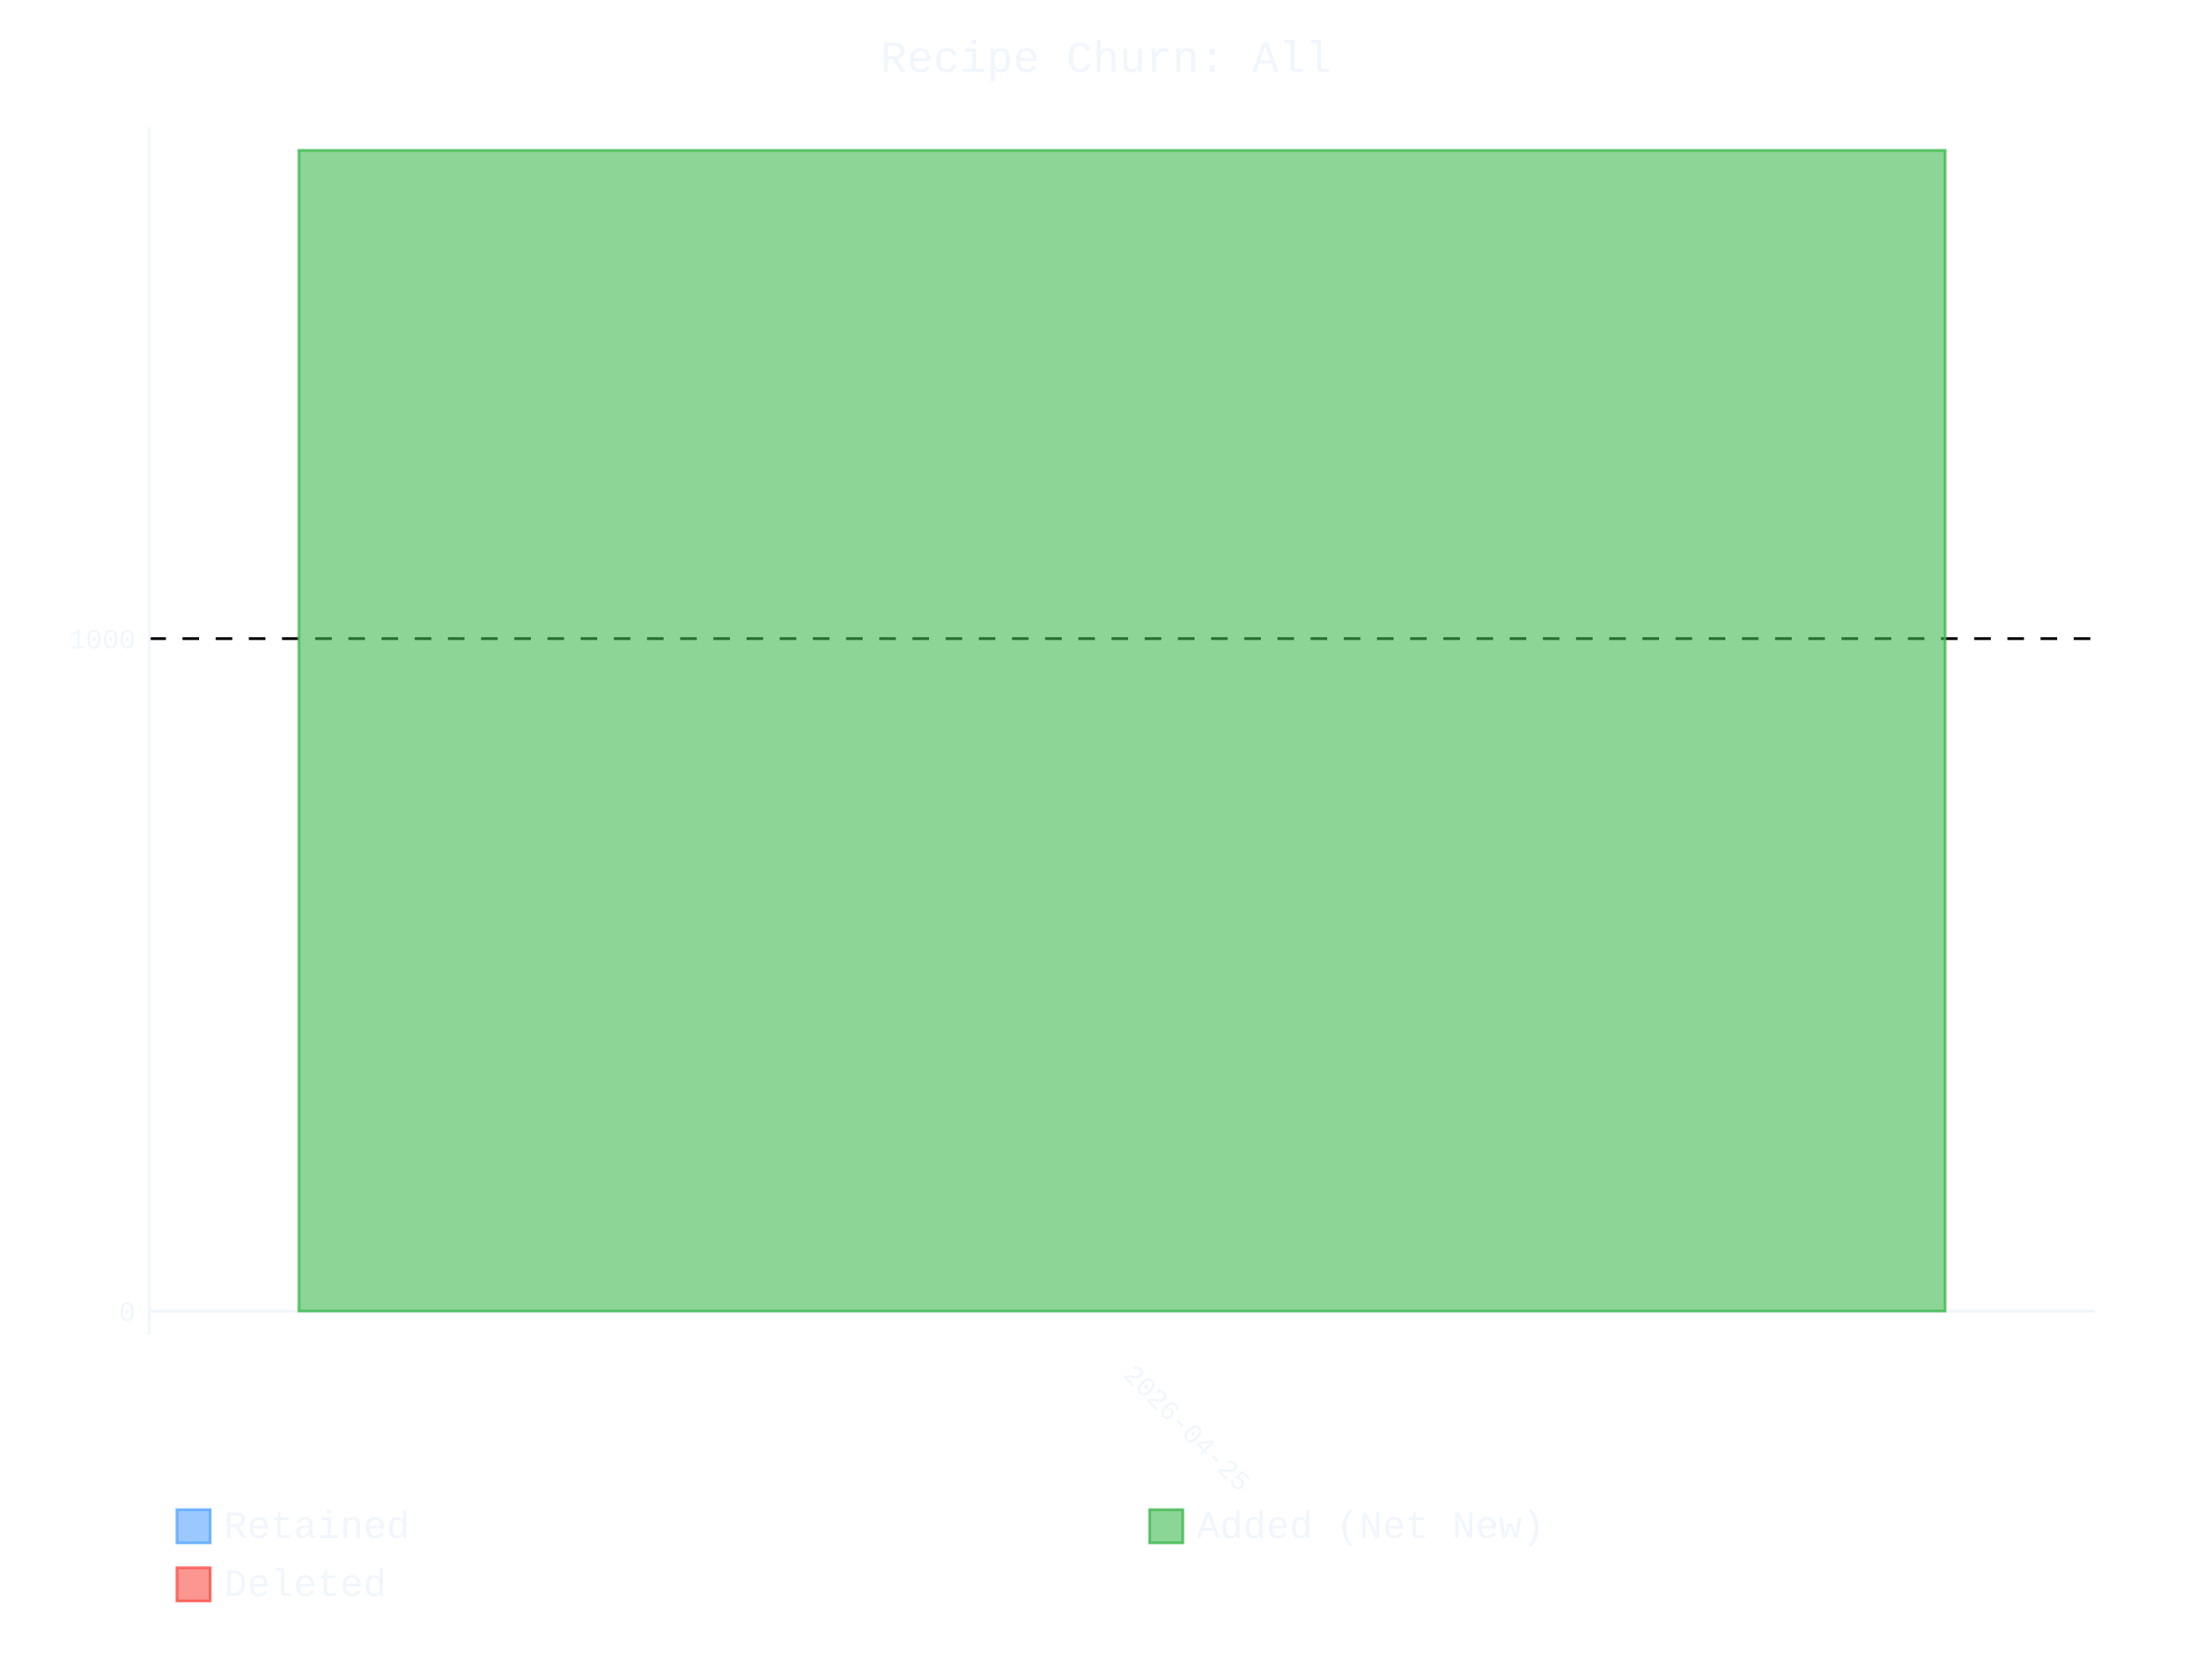
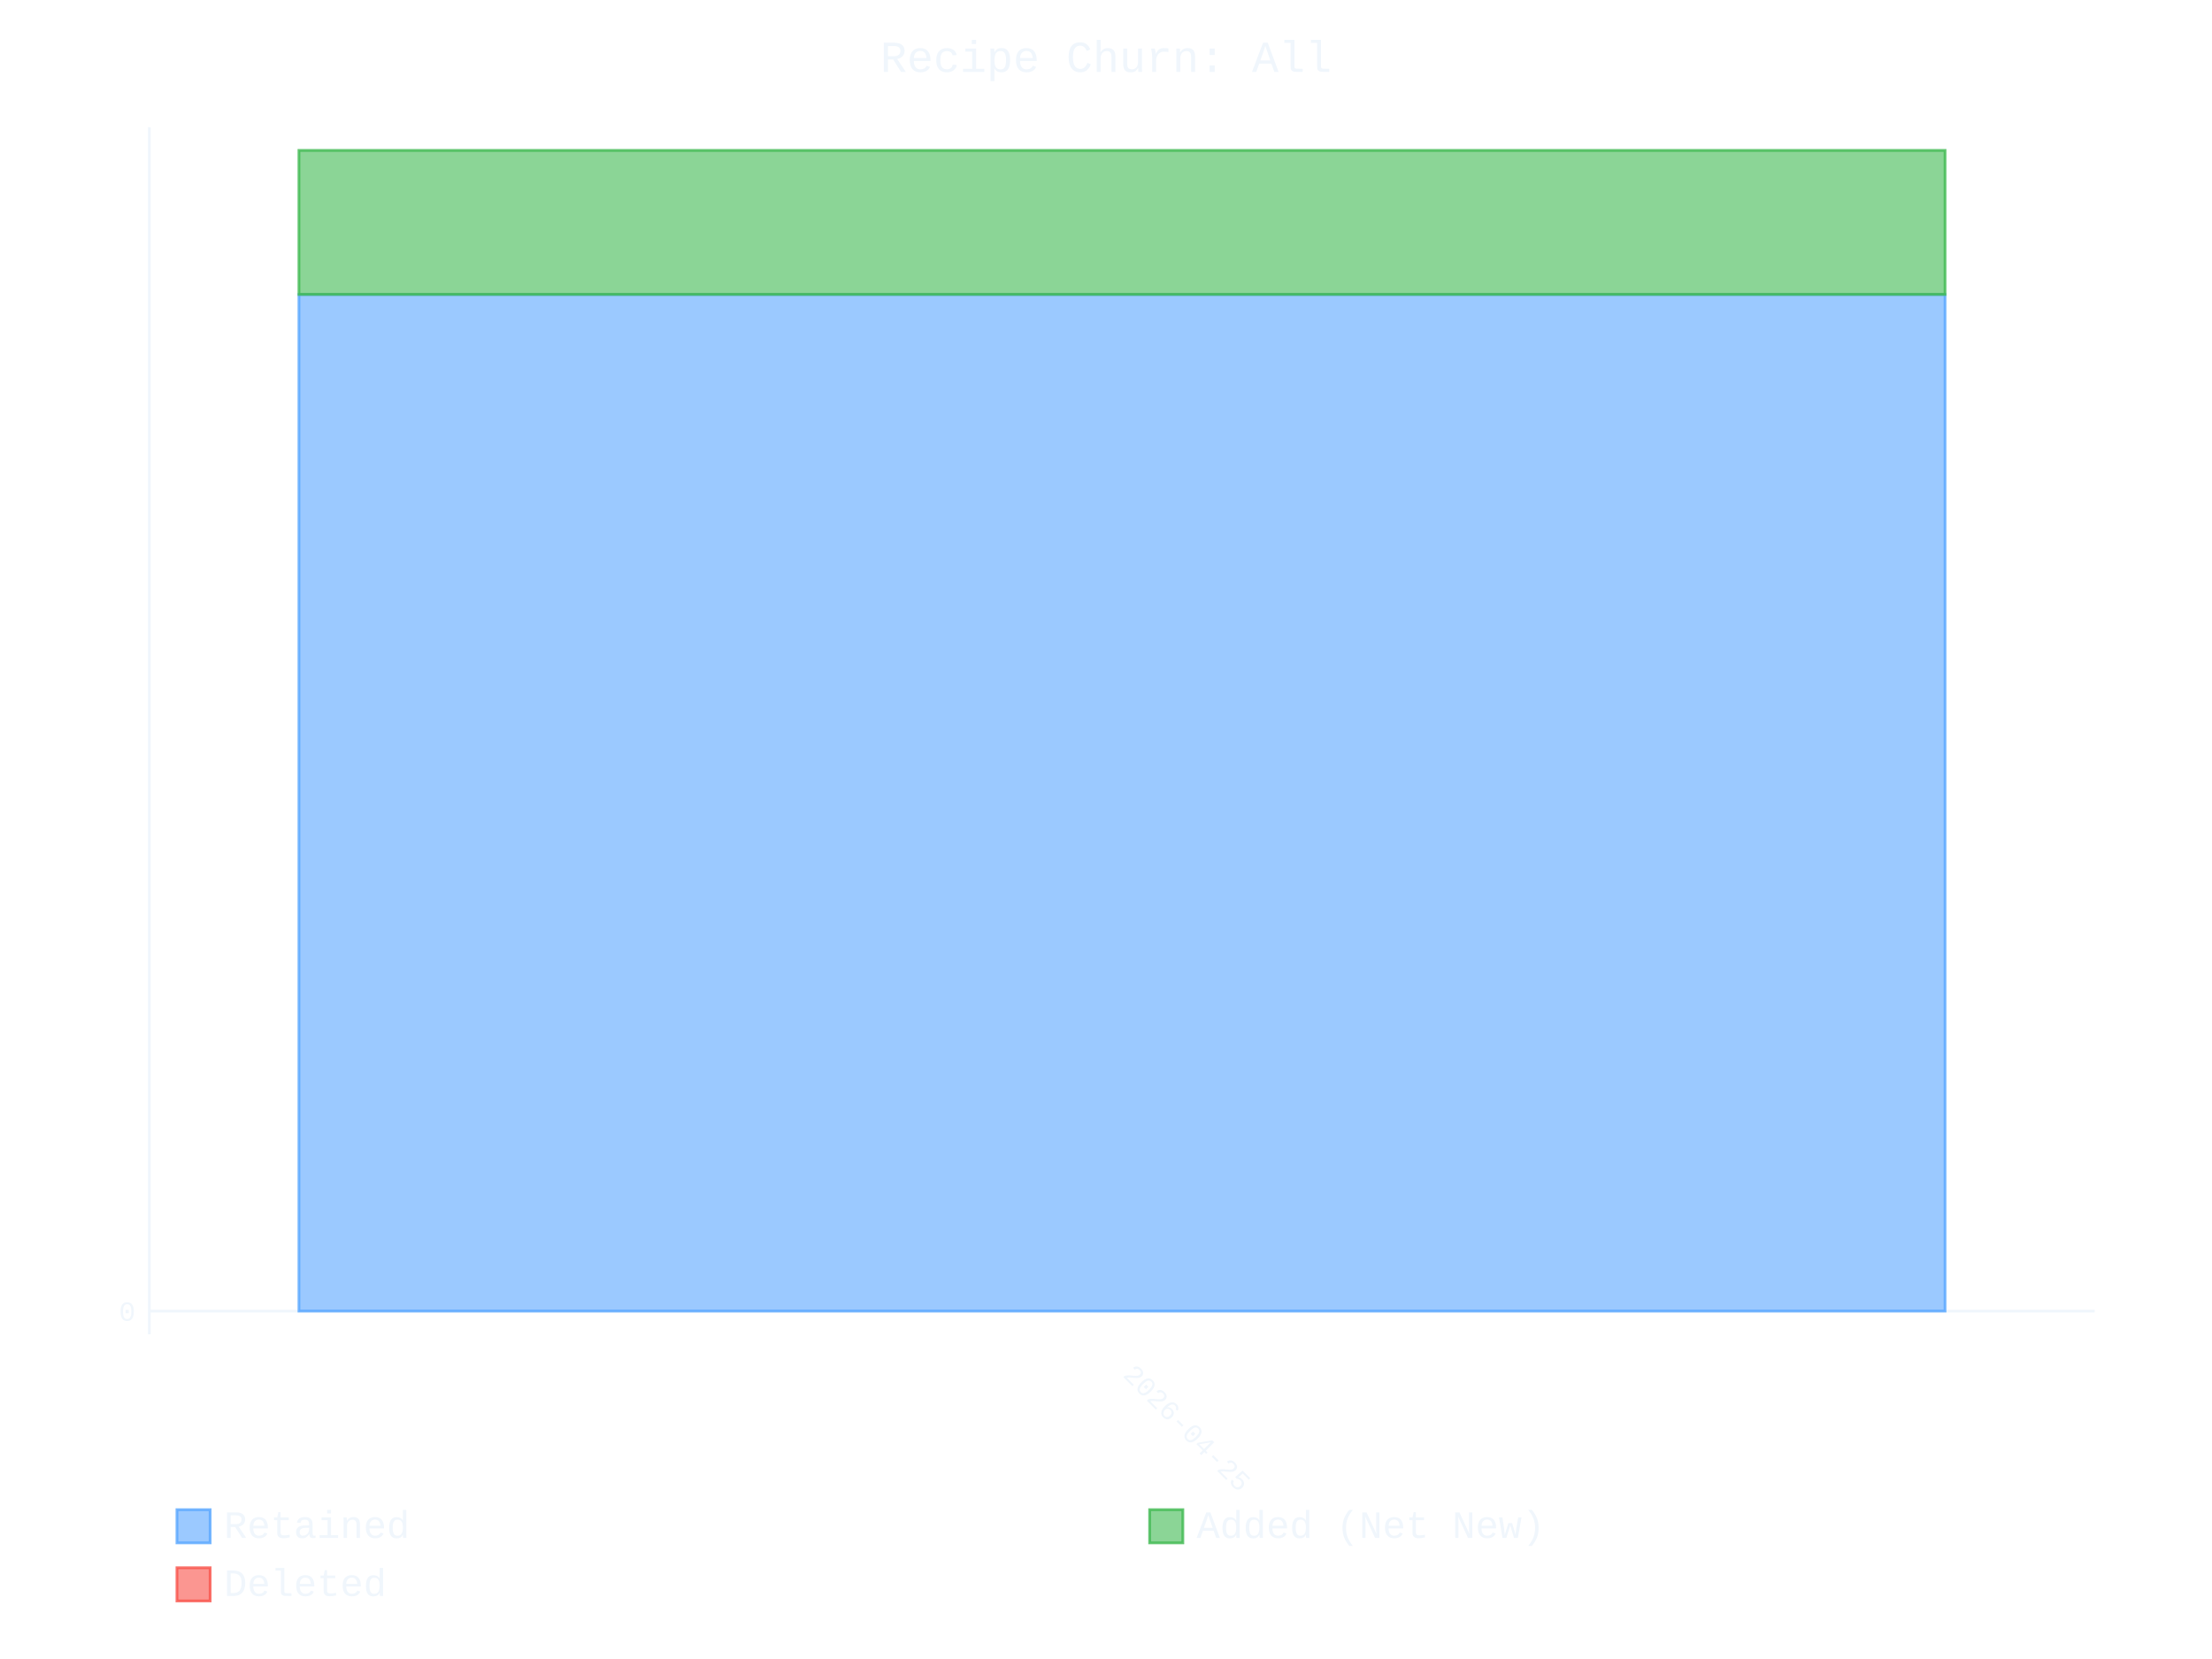
- <svg xmlns="http://www.w3.org/2000/svg" id="chart-d61a8626-645b-4666-ab3e-2a8ad495da76" class="pygal-chart" viewBox="0 0 800 600">
+ <svg xmlns="http://www.w3.org/2000/svg" id="chart-7050cc3a-b255-4bd9-a9e3-591f4f2e5457" class="pygal-chart" viewBox="0 0 800 600">
  <defs>
-     <style type="text/css">#chart-d61a8626-645b-4666-ab3e-2a8ad495da76{-webkit-user-select:none;-webkit-font-smoothing:antialiased;font-family:Consolas,"Liberation Mono",Menlo,Courier,monospace}#chart-d61a8626-645b-4666-ab3e-2a8ad495da76 .title{font-family:Consolas,"Liberation Mono",Menlo,Courier,monospace;font-size:16px}#chart-d61a8626-645b-4666-ab3e-2a8ad495da76 .legends .legend text{font-family:Consolas,"Liberation Mono",Menlo,Courier,monospace;font-size:14px}#chart-d61a8626-645b-4666-ab3e-2a8ad495da76 .axis text{font-family:Consolas,"Liberation Mono",Menlo,Courier,monospace;font-size:10px}#chart-d61a8626-645b-4666-ab3e-2a8ad495da76 .axis text.major{font-family:Consolas,"Liberation Mono",Menlo,Courier,monospace;font-size:10px}#chart-d61a8626-645b-4666-ab3e-2a8ad495da76 .text-overlay text.value{font-family:Consolas,"Liberation Mono",Menlo,Courier,monospace;font-size:16px}#chart-d61a8626-645b-4666-ab3e-2a8ad495da76 .text-overlay text.label{font-family:Consolas,"Liberation Mono",Menlo,Courier,monospace;font-size:10px}#chart-d61a8626-645b-4666-ab3e-2a8ad495da76 .tooltip{font-family:Consolas,"Liberation Mono",Menlo,Courier,monospace;font-size:14px}#chart-d61a8626-645b-4666-ab3e-2a8ad495da76 text.no_data{font-family:Consolas,"Liberation Mono",Menlo,Courier,monospace;font-size:64px}
- #chart-d61a8626-645b-4666-ab3e-2a8ad495da76{background-color:transparent}#chart-d61a8626-645b-4666-ab3e-2a8ad495da76 path,#chart-d61a8626-645b-4666-ab3e-2a8ad495da76 line,#chart-d61a8626-645b-4666-ab3e-2a8ad495da76 rect,#chart-d61a8626-645b-4666-ab3e-2a8ad495da76 circle{-webkit-transition:400ms ease-in;-moz-transition:400ms ease-in;transition:400ms ease-in}#chart-d61a8626-645b-4666-ab3e-2a8ad495da76 .graph &gt; .background{fill:transparent}#chart-d61a8626-645b-4666-ab3e-2a8ad495da76 .plot &gt; .background{fill:transparent}#chart-d61a8626-645b-4666-ab3e-2a8ad495da76 .graph{fill:#f0f6fc}#chart-d61a8626-645b-4666-ab3e-2a8ad495da76 text.no_data{fill:#f0f6fc}#chart-d61a8626-645b-4666-ab3e-2a8ad495da76 .title{fill:#f0f6fc}#chart-d61a8626-645b-4666-ab3e-2a8ad495da76 .legends .legend text{fill:#f0f6fc}#chart-d61a8626-645b-4666-ab3e-2a8ad495da76 .legends .legend:hover text{fill:#f0f6fc}#chart-d61a8626-645b-4666-ab3e-2a8ad495da76 .axis .line{stroke:#f0f6fc}#chart-d61a8626-645b-4666-ab3e-2a8ad495da76 .axis .guide.line{stroke:#9198a1}#chart-d61a8626-645b-4666-ab3e-2a8ad495da76 .axis .major.line{stroke:#f0f6fc}#chart-d61a8626-645b-4666-ab3e-2a8ad495da76 .axis text.major{fill:#f0f6fc}#chart-d61a8626-645b-4666-ab3e-2a8ad495da76 .axis.y .guides:hover .guide.line,#chart-d61a8626-645b-4666-ab3e-2a8ad495da76 .line-graph .axis.x .guides:hover .guide.line,#chart-d61a8626-645b-4666-ab3e-2a8ad495da76 .stackedline-graph .axis.x .guides:hover .guide.line,#chart-d61a8626-645b-4666-ab3e-2a8ad495da76 .xy-graph .axis.x .guides:hover .guide.line{stroke:#f0f6fc}#chart-d61a8626-645b-4666-ab3e-2a8ad495da76 .axis .guides:hover text{fill:#f0f6fc}#chart-d61a8626-645b-4666-ab3e-2a8ad495da76 .reactive{fill-opacity:.6;stroke-opacity:.8;stroke-width:1}#chart-d61a8626-645b-4666-ab3e-2a8ad495da76 .ci{stroke:#f0f6fc}#chart-d61a8626-645b-4666-ab3e-2a8ad495da76 .reactive.active,#chart-d61a8626-645b-4666-ab3e-2a8ad495da76 .active .reactive{fill-opacity:.9;stroke-opacity:.9;stroke-width:4}#chart-d61a8626-645b-4666-ab3e-2a8ad495da76 .ci .reactive.active{stroke-width:1.5}#chart-d61a8626-645b-4666-ab3e-2a8ad495da76 .series text{fill:#f0f6fc}#chart-d61a8626-645b-4666-ab3e-2a8ad495da76 .tooltip rect{fill:transparent;stroke:#f0f6fc;-webkit-transition:opacity 400ms ease-in;-moz-transition:opacity 400ms ease-in;transition:opacity 400ms ease-in}#chart-d61a8626-645b-4666-ab3e-2a8ad495da76 .tooltip .label{fill:#f0f6fc}#chart-d61a8626-645b-4666-ab3e-2a8ad495da76 .tooltip .label{fill:#f0f6fc}#chart-d61a8626-645b-4666-ab3e-2a8ad495da76 .tooltip .legend{font-size:.8em;fill:#9198a1}#chart-d61a8626-645b-4666-ab3e-2a8ad495da76 .tooltip .x_label{font-size:.6em;fill:#f0f6fc}#chart-d61a8626-645b-4666-ab3e-2a8ad495da76 .tooltip .xlink{font-size:.5em;text-decoration:underline}#chart-d61a8626-645b-4666-ab3e-2a8ad495da76 .tooltip .value{font-size:1.5em}#chart-d61a8626-645b-4666-ab3e-2a8ad495da76 .bound{font-size:.5em}#chart-d61a8626-645b-4666-ab3e-2a8ad495da76 .max-value{font-size:.75em;fill:#9198a1}#chart-d61a8626-645b-4666-ab3e-2a8ad495da76 .map-element{fill:transparent;stroke:#9198a1 !important}#chart-d61a8626-645b-4666-ab3e-2a8ad495da76 .map-element .reactive{fill-opacity:inherit;stroke-opacity:inherit}#chart-d61a8626-645b-4666-ab3e-2a8ad495da76 .color-0,#chart-d61a8626-645b-4666-ab3e-2a8ad495da76 .color-0 a:visited{stroke:#58a6ff;fill:#58a6ff}#chart-d61a8626-645b-4666-ab3e-2a8ad495da76 .color-1,#chart-d61a8626-645b-4666-ab3e-2a8ad495da76 .color-1 a:visited{stroke:#3fb950;fill:#3fb950}#chart-d61a8626-645b-4666-ab3e-2a8ad495da76 .color-2,#chart-d61a8626-645b-4666-ab3e-2a8ad495da76 .color-2 a:visited{stroke:#f85149;fill:#f85149}#chart-d61a8626-645b-4666-ab3e-2a8ad495da76 .text-overlay .color-0 text{fill:black}#chart-d61a8626-645b-4666-ab3e-2a8ad495da76 .text-overlay .color-1 text{fill:black}#chart-d61a8626-645b-4666-ab3e-2a8ad495da76 .text-overlay .color-2 text{fill:black}
- #chart-d61a8626-645b-4666-ab3e-2a8ad495da76 text.no_data{text-anchor:middle}#chart-d61a8626-645b-4666-ab3e-2a8ad495da76 .guide.line{fill:none}#chart-d61a8626-645b-4666-ab3e-2a8ad495da76 .centered{text-anchor:middle}#chart-d61a8626-645b-4666-ab3e-2a8ad495da76 .title{text-anchor:middle}#chart-d61a8626-645b-4666-ab3e-2a8ad495da76 .legends .legend text{fill-opacity:1}#chart-d61a8626-645b-4666-ab3e-2a8ad495da76 .axis.x text{text-anchor:middle}#chart-d61a8626-645b-4666-ab3e-2a8ad495da76 .axis.x:not(.web) text[transform]{text-anchor:start}#chart-d61a8626-645b-4666-ab3e-2a8ad495da76 .axis.x:not(.web) text[transform].backwards{text-anchor:end}#chart-d61a8626-645b-4666-ab3e-2a8ad495da76 .axis.y text{text-anchor:end}#chart-d61a8626-645b-4666-ab3e-2a8ad495da76 .axis.y text[transform].backwards{text-anchor:start}#chart-d61a8626-645b-4666-ab3e-2a8ad495da76 .axis.y2 text{text-anchor:start}#chart-d61a8626-645b-4666-ab3e-2a8ad495da76 .axis.y2 text[transform].backwards{text-anchor:end}#chart-d61a8626-645b-4666-ab3e-2a8ad495da76 .axis .guide.line{stroke-dasharray:4,4;stroke:black}#chart-d61a8626-645b-4666-ab3e-2a8ad495da76 .axis .major.guide.line{stroke-dasharray:6,6;stroke:black}#chart-d61a8626-645b-4666-ab3e-2a8ad495da76 .horizontal .axis.y .guide.line,#chart-d61a8626-645b-4666-ab3e-2a8ad495da76 .horizontal .axis.y2 .guide.line,#chart-d61a8626-645b-4666-ab3e-2a8ad495da76 .vertical .axis.x .guide.line{opacity:0}#chart-d61a8626-645b-4666-ab3e-2a8ad495da76 .horizontal .axis.always_show .guide.line,#chart-d61a8626-645b-4666-ab3e-2a8ad495da76 .vertical .axis.always_show .guide.line{opacity:1 !important}#chart-d61a8626-645b-4666-ab3e-2a8ad495da76 .axis.y .guides:hover .guide.line,#chart-d61a8626-645b-4666-ab3e-2a8ad495da76 .axis.y2 .guides:hover .guide.line,#chart-d61a8626-645b-4666-ab3e-2a8ad495da76 .axis.x .guides:hover .guide.line{opacity:1}#chart-d61a8626-645b-4666-ab3e-2a8ad495da76 .axis .guides:hover text{opacity:1}#chart-d61a8626-645b-4666-ab3e-2a8ad495da76 .nofill{fill:none}#chart-d61a8626-645b-4666-ab3e-2a8ad495da76 .subtle-fill{fill-opacity:.2}#chart-d61a8626-645b-4666-ab3e-2a8ad495da76 .dot{stroke-width:1px;fill-opacity:1;stroke-opacity:1}#chart-d61a8626-645b-4666-ab3e-2a8ad495da76 .dot.active{stroke-width:5px}#chart-d61a8626-645b-4666-ab3e-2a8ad495da76 .dot.negative{fill:transparent}#chart-d61a8626-645b-4666-ab3e-2a8ad495da76 text,#chart-d61a8626-645b-4666-ab3e-2a8ad495da76 tspan{stroke:none !important}#chart-d61a8626-645b-4666-ab3e-2a8ad495da76 .series text.active{opacity:1}#chart-d61a8626-645b-4666-ab3e-2a8ad495da76 .tooltip rect{fill-opacity:.95;stroke-width:.5}#chart-d61a8626-645b-4666-ab3e-2a8ad495da76 .tooltip text{fill-opacity:1}#chart-d61a8626-645b-4666-ab3e-2a8ad495da76 .showable{visibility:hidden}#chart-d61a8626-645b-4666-ab3e-2a8ad495da76 .showable.shown{visibility:visible}#chart-d61a8626-645b-4666-ab3e-2a8ad495da76 .gauge-background{fill:rgba(229,229,229,1);stroke:none}#chart-d61a8626-645b-4666-ab3e-2a8ad495da76 .bg-lines{stroke:transparent;stroke-width:2px}</style>
+     <style type="text/css">#chart-7050cc3a-b255-4bd9-a9e3-591f4f2e5457{-webkit-user-select:none;-webkit-font-smoothing:antialiased;font-family:Consolas,"Liberation Mono",Menlo,Courier,monospace}#chart-7050cc3a-b255-4bd9-a9e3-591f4f2e5457 .title{font-family:Consolas,"Liberation Mono",Menlo,Courier,monospace;font-size:16px}#chart-7050cc3a-b255-4bd9-a9e3-591f4f2e5457 .legends .legend text{font-family:Consolas,"Liberation Mono",Menlo,Courier,monospace;font-size:14px}#chart-7050cc3a-b255-4bd9-a9e3-591f4f2e5457 .axis text{font-family:Consolas,"Liberation Mono",Menlo,Courier,monospace;font-size:10px}#chart-7050cc3a-b255-4bd9-a9e3-591f4f2e5457 .axis text.major{font-family:Consolas,"Liberation Mono",Menlo,Courier,monospace;font-size:10px}#chart-7050cc3a-b255-4bd9-a9e3-591f4f2e5457 .text-overlay text.value{font-family:Consolas,"Liberation Mono",Menlo,Courier,monospace;font-size:16px}#chart-7050cc3a-b255-4bd9-a9e3-591f4f2e5457 .text-overlay text.label{font-family:Consolas,"Liberation Mono",Menlo,Courier,monospace;font-size:10px}#chart-7050cc3a-b255-4bd9-a9e3-591f4f2e5457 .tooltip{font-family:Consolas,"Liberation Mono",Menlo,Courier,monospace;font-size:14px}#chart-7050cc3a-b255-4bd9-a9e3-591f4f2e5457 text.no_data{font-family:Consolas,"Liberation Mono",Menlo,Courier,monospace;font-size:64px}
+ #chart-7050cc3a-b255-4bd9-a9e3-591f4f2e5457{background-color:transparent}#chart-7050cc3a-b255-4bd9-a9e3-591f4f2e5457 path,#chart-7050cc3a-b255-4bd9-a9e3-591f4f2e5457 line,#chart-7050cc3a-b255-4bd9-a9e3-591f4f2e5457 rect,#chart-7050cc3a-b255-4bd9-a9e3-591f4f2e5457 circle{-webkit-transition:400ms ease-in;-moz-transition:400ms ease-in;transition:400ms ease-in}#chart-7050cc3a-b255-4bd9-a9e3-591f4f2e5457 .graph &gt; .background{fill:transparent}#chart-7050cc3a-b255-4bd9-a9e3-591f4f2e5457 .plot &gt; .background{fill:transparent}#chart-7050cc3a-b255-4bd9-a9e3-591f4f2e5457 .graph{fill:#f0f6fc}#chart-7050cc3a-b255-4bd9-a9e3-591f4f2e5457 text.no_data{fill:#f0f6fc}#chart-7050cc3a-b255-4bd9-a9e3-591f4f2e5457 .title{fill:#f0f6fc}#chart-7050cc3a-b255-4bd9-a9e3-591f4f2e5457 .legends .legend text{fill:#f0f6fc}#chart-7050cc3a-b255-4bd9-a9e3-591f4f2e5457 .legends .legend:hover text{fill:#f0f6fc}#chart-7050cc3a-b255-4bd9-a9e3-591f4f2e5457 .axis .line{stroke:#f0f6fc}#chart-7050cc3a-b255-4bd9-a9e3-591f4f2e5457 .axis .guide.line{stroke:#9198a1}#chart-7050cc3a-b255-4bd9-a9e3-591f4f2e5457 .axis .major.line{stroke:#f0f6fc}#chart-7050cc3a-b255-4bd9-a9e3-591f4f2e5457 .axis text.major{fill:#f0f6fc}#chart-7050cc3a-b255-4bd9-a9e3-591f4f2e5457 .axis.y .guides:hover .guide.line,#chart-7050cc3a-b255-4bd9-a9e3-591f4f2e5457 .line-graph .axis.x .guides:hover .guide.line,#chart-7050cc3a-b255-4bd9-a9e3-591f4f2e5457 .stackedline-graph .axis.x .guides:hover .guide.line,#chart-7050cc3a-b255-4bd9-a9e3-591f4f2e5457 .xy-graph .axis.x .guides:hover .guide.line{stroke:#f0f6fc}#chart-7050cc3a-b255-4bd9-a9e3-591f4f2e5457 .axis .guides:hover text{fill:#f0f6fc}#chart-7050cc3a-b255-4bd9-a9e3-591f4f2e5457 .reactive{fill-opacity:.6;stroke-opacity:.8;stroke-width:1}#chart-7050cc3a-b255-4bd9-a9e3-591f4f2e5457 .ci{stroke:#f0f6fc}#chart-7050cc3a-b255-4bd9-a9e3-591f4f2e5457 .reactive.active,#chart-7050cc3a-b255-4bd9-a9e3-591f4f2e5457 .active .reactive{fill-opacity:.9;stroke-opacity:.9;stroke-width:4}#chart-7050cc3a-b255-4bd9-a9e3-591f4f2e5457 .ci .reactive.active{stroke-width:1.5}#chart-7050cc3a-b255-4bd9-a9e3-591f4f2e5457 .series text{fill:#f0f6fc}#chart-7050cc3a-b255-4bd9-a9e3-591f4f2e5457 .tooltip rect{fill:transparent;stroke:#f0f6fc;-webkit-transition:opacity 400ms ease-in;-moz-transition:opacity 400ms ease-in;transition:opacity 400ms ease-in}#chart-7050cc3a-b255-4bd9-a9e3-591f4f2e5457 .tooltip .label{fill:#f0f6fc}#chart-7050cc3a-b255-4bd9-a9e3-591f4f2e5457 .tooltip .label{fill:#f0f6fc}#chart-7050cc3a-b255-4bd9-a9e3-591f4f2e5457 .tooltip .legend{font-size:.8em;fill:#9198a1}#chart-7050cc3a-b255-4bd9-a9e3-591f4f2e5457 .tooltip .x_label{font-size:.6em;fill:#f0f6fc}#chart-7050cc3a-b255-4bd9-a9e3-591f4f2e5457 .tooltip .xlink{font-size:.5em;text-decoration:underline}#chart-7050cc3a-b255-4bd9-a9e3-591f4f2e5457 .tooltip .value{font-size:1.5em}#chart-7050cc3a-b255-4bd9-a9e3-591f4f2e5457 .bound{font-size:.5em}#chart-7050cc3a-b255-4bd9-a9e3-591f4f2e5457 .max-value{font-size:.75em;fill:#9198a1}#chart-7050cc3a-b255-4bd9-a9e3-591f4f2e5457 .map-element{fill:transparent;stroke:#9198a1 !important}#chart-7050cc3a-b255-4bd9-a9e3-591f4f2e5457 .map-element .reactive{fill-opacity:inherit;stroke-opacity:inherit}#chart-7050cc3a-b255-4bd9-a9e3-591f4f2e5457 .color-0,#chart-7050cc3a-b255-4bd9-a9e3-591f4f2e5457 .color-0 a:visited{stroke:#58a6ff;fill:#58a6ff}#chart-7050cc3a-b255-4bd9-a9e3-591f4f2e5457 .color-1,#chart-7050cc3a-b255-4bd9-a9e3-591f4f2e5457 .color-1 a:visited{stroke:#3fb950;fill:#3fb950}#chart-7050cc3a-b255-4bd9-a9e3-591f4f2e5457 .color-2,#chart-7050cc3a-b255-4bd9-a9e3-591f4f2e5457 .color-2 a:visited{stroke:#f85149;fill:#f85149}#chart-7050cc3a-b255-4bd9-a9e3-591f4f2e5457 .text-overlay .color-0 text{fill:black}#chart-7050cc3a-b255-4bd9-a9e3-591f4f2e5457 .text-overlay .color-1 text{fill:black}#chart-7050cc3a-b255-4bd9-a9e3-591f4f2e5457 .text-overlay .color-2 text{fill:black}
+ #chart-7050cc3a-b255-4bd9-a9e3-591f4f2e5457 text.no_data{text-anchor:middle}#chart-7050cc3a-b255-4bd9-a9e3-591f4f2e5457 .guide.line{fill:none}#chart-7050cc3a-b255-4bd9-a9e3-591f4f2e5457 .centered{text-anchor:middle}#chart-7050cc3a-b255-4bd9-a9e3-591f4f2e5457 .title{text-anchor:middle}#chart-7050cc3a-b255-4bd9-a9e3-591f4f2e5457 .legends .legend text{fill-opacity:1}#chart-7050cc3a-b255-4bd9-a9e3-591f4f2e5457 .axis.x text{text-anchor:middle}#chart-7050cc3a-b255-4bd9-a9e3-591f4f2e5457 .axis.x:not(.web) text[transform]{text-anchor:start}#chart-7050cc3a-b255-4bd9-a9e3-591f4f2e5457 .axis.x:not(.web) text[transform].backwards{text-anchor:end}#chart-7050cc3a-b255-4bd9-a9e3-591f4f2e5457 .axis.y text{text-anchor:end}#chart-7050cc3a-b255-4bd9-a9e3-591f4f2e5457 .axis.y text[transform].backwards{text-anchor:start}#chart-7050cc3a-b255-4bd9-a9e3-591f4f2e5457 .axis.y2 text{text-anchor:start}#chart-7050cc3a-b255-4bd9-a9e3-591f4f2e5457 .axis.y2 text[transform].backwards{text-anchor:end}#chart-7050cc3a-b255-4bd9-a9e3-591f4f2e5457 .axis .guide.line{stroke-dasharray:4,4;stroke:black}#chart-7050cc3a-b255-4bd9-a9e3-591f4f2e5457 .axis .major.guide.line{stroke-dasharray:6,6;stroke:black}#chart-7050cc3a-b255-4bd9-a9e3-591f4f2e5457 .horizontal .axis.y .guide.line,#chart-7050cc3a-b255-4bd9-a9e3-591f4f2e5457 .horizontal .axis.y2 .guide.line,#chart-7050cc3a-b255-4bd9-a9e3-591f4f2e5457 .vertical .axis.x .guide.line{opacity:0}#chart-7050cc3a-b255-4bd9-a9e3-591f4f2e5457 .horizontal .axis.always_show .guide.line,#chart-7050cc3a-b255-4bd9-a9e3-591f4f2e5457 .vertical .axis.always_show .guide.line{opacity:1 !important}#chart-7050cc3a-b255-4bd9-a9e3-591f4f2e5457 .axis.y .guides:hover .guide.line,#chart-7050cc3a-b255-4bd9-a9e3-591f4f2e5457 .axis.y2 .guides:hover .guide.line,#chart-7050cc3a-b255-4bd9-a9e3-591f4f2e5457 .axis.x .guides:hover .guide.line{opacity:1}#chart-7050cc3a-b255-4bd9-a9e3-591f4f2e5457 .axis .guides:hover text{opacity:1}#chart-7050cc3a-b255-4bd9-a9e3-591f4f2e5457 .nofill{fill:none}#chart-7050cc3a-b255-4bd9-a9e3-591f4f2e5457 .subtle-fill{fill-opacity:.2}#chart-7050cc3a-b255-4bd9-a9e3-591f4f2e5457 .dot{stroke-width:1px;fill-opacity:1;stroke-opacity:1}#chart-7050cc3a-b255-4bd9-a9e3-591f4f2e5457 .dot.active{stroke-width:5px}#chart-7050cc3a-b255-4bd9-a9e3-591f4f2e5457 .dot.negative{fill:transparent}#chart-7050cc3a-b255-4bd9-a9e3-591f4f2e5457 text,#chart-7050cc3a-b255-4bd9-a9e3-591f4f2e5457 tspan{stroke:none !important}#chart-7050cc3a-b255-4bd9-a9e3-591f4f2e5457 .series text.active{opacity:1}#chart-7050cc3a-b255-4bd9-a9e3-591f4f2e5457 .tooltip rect{fill-opacity:.95;stroke-width:.5}#chart-7050cc3a-b255-4bd9-a9e3-591f4f2e5457 .tooltip text{fill-opacity:1}#chart-7050cc3a-b255-4bd9-a9e3-591f4f2e5457 .showable{visibility:hidden}#chart-7050cc3a-b255-4bd9-a9e3-591f4f2e5457 .showable.shown{visibility:visible}#chart-7050cc3a-b255-4bd9-a9e3-591f4f2e5457 .gauge-background{fill:rgba(229,229,229,1);stroke:none}#chart-7050cc3a-b255-4bd9-a9e3-591f4f2e5457 .bg-lines{stroke:transparent;stroke-width:2px}</style>
  </defs>
  <g class="graph stackedbar-graph vertical">
    <rect x="0" y="0" width="800" height="600" class="background" />
    <g transform="translate(54, 46)" class="plot">
      <rect x="0" y="0" width="703.574" height="436.574" class="background" />
      <g class="axis y always_show">
        <g class="guides">
          <path d="M0 428.178 h703.574" class="axis major line" />
          <text x="-5" y="431.678" class="major">0</text>
-         </g>
-         <g class="guides">
-           <path d="M0 184.967 h703.574" class="major guide line" />
-           <text x="-5" y="188.467" class="major">1000</text>
        </g>
      </g>
      <g class="axis x">
        <path d="M0 0 v436.574" class="line" />
        <g class="guides">
          <path d="M351.787 0 v436.574" class="guide line" />
          <text x="351.787" y="451.574" class="" transform="rotate(45 351.7868 451.5736)">2026-04-25</text>
        </g>
      </g>
      <g class="series serie-0 color-0">
        <g class="bars">
          <g class="bar">
-             <rect x="54.121" y="428.178" rx="0" ry="0" width="595.332" height="0.0" class="rect reactive tooltip-trigger" />
+             <rect x="54.121" y="60.49" rx="0" ry="0" width="595.332" height="367.688" class="rect reactive tooltip-trigger" />
          </g>
        </g>
      </g>
      <g class="series serie-1 color-1">
        <g class="bars">
          <g class="bar">
-             <rect x="54.121" y="8.396" rx="0" ry="0" width="595.332" height="419.782" class="rect reactive tooltip-trigger" />
+             <rect x="54.121" y="8.396" rx="0" ry="0" width="595.332" height="52.095" class="rect reactive tooltip-trigger" />
          </g>
        </g>
      </g>
      <g class="series serie-2 color-2">
        <g class="bars">
          <g class="bar">
            <rect x="54.121" y="8.396" rx="0" ry="0" width="595.332" height="0.0" class="rect reactive tooltip-trigger" />
          </g>
        </g>
      </g>
    </g>
    <g class="titles">
      <text x="400.0" y="26" class="title plot_title">Recipe Churn: All</text>
    </g>
    <g transform="translate(54, 46)" class="plot overlay">
      <g class="series serie-0 color-0" />
      <g class="series serie-1 color-1" />
      <g class="series serie-2 color-2" />
    </g>
    <g transform="translate(54, 46)" class="plot text-overlay">
      <g class="series serie-0 color-0" />
      <g class="series serie-1 color-1" />
      <g class="series serie-2 color-2" />
    </g>
    <g transform="translate(54, 46)" class="plot tooltip-overlay">
      <g transform="translate(0 0)" style="opacity: 0" class="tooltip">
        <rect rx="0" ry="0" width="0" height="0" class="tooltip-box" />
        <g class="text" />
      </g>
    </g>
    <g transform="translate(64, 545)" class="legends">
      <g id="activate-serie-0" class="legend reactive activate-serie">
        <rect x="0.0" y="1.0" width="12" height="12" class="color-0 reactive" />
        <text x="17.0" y="11.2">Retained</text>
      </g>
      <g id="activate-serie-1" class="legend reactive activate-serie">
        <rect x="351.787" y="1.0" width="12" height="12" class="color-1 reactive" />
        <text x="368.787" y="11.2">Added (Net New)</text>
      </g>
      <g id="activate-serie-2" class="legend reactive activate-serie">
        <rect x="0.0" y="22.0" width="12" height="12" class="color-2 reactive" />
        <text x="17.0" y="32.2">Deleted</text>
      </g>
    </g>
  </g>
</svg>
